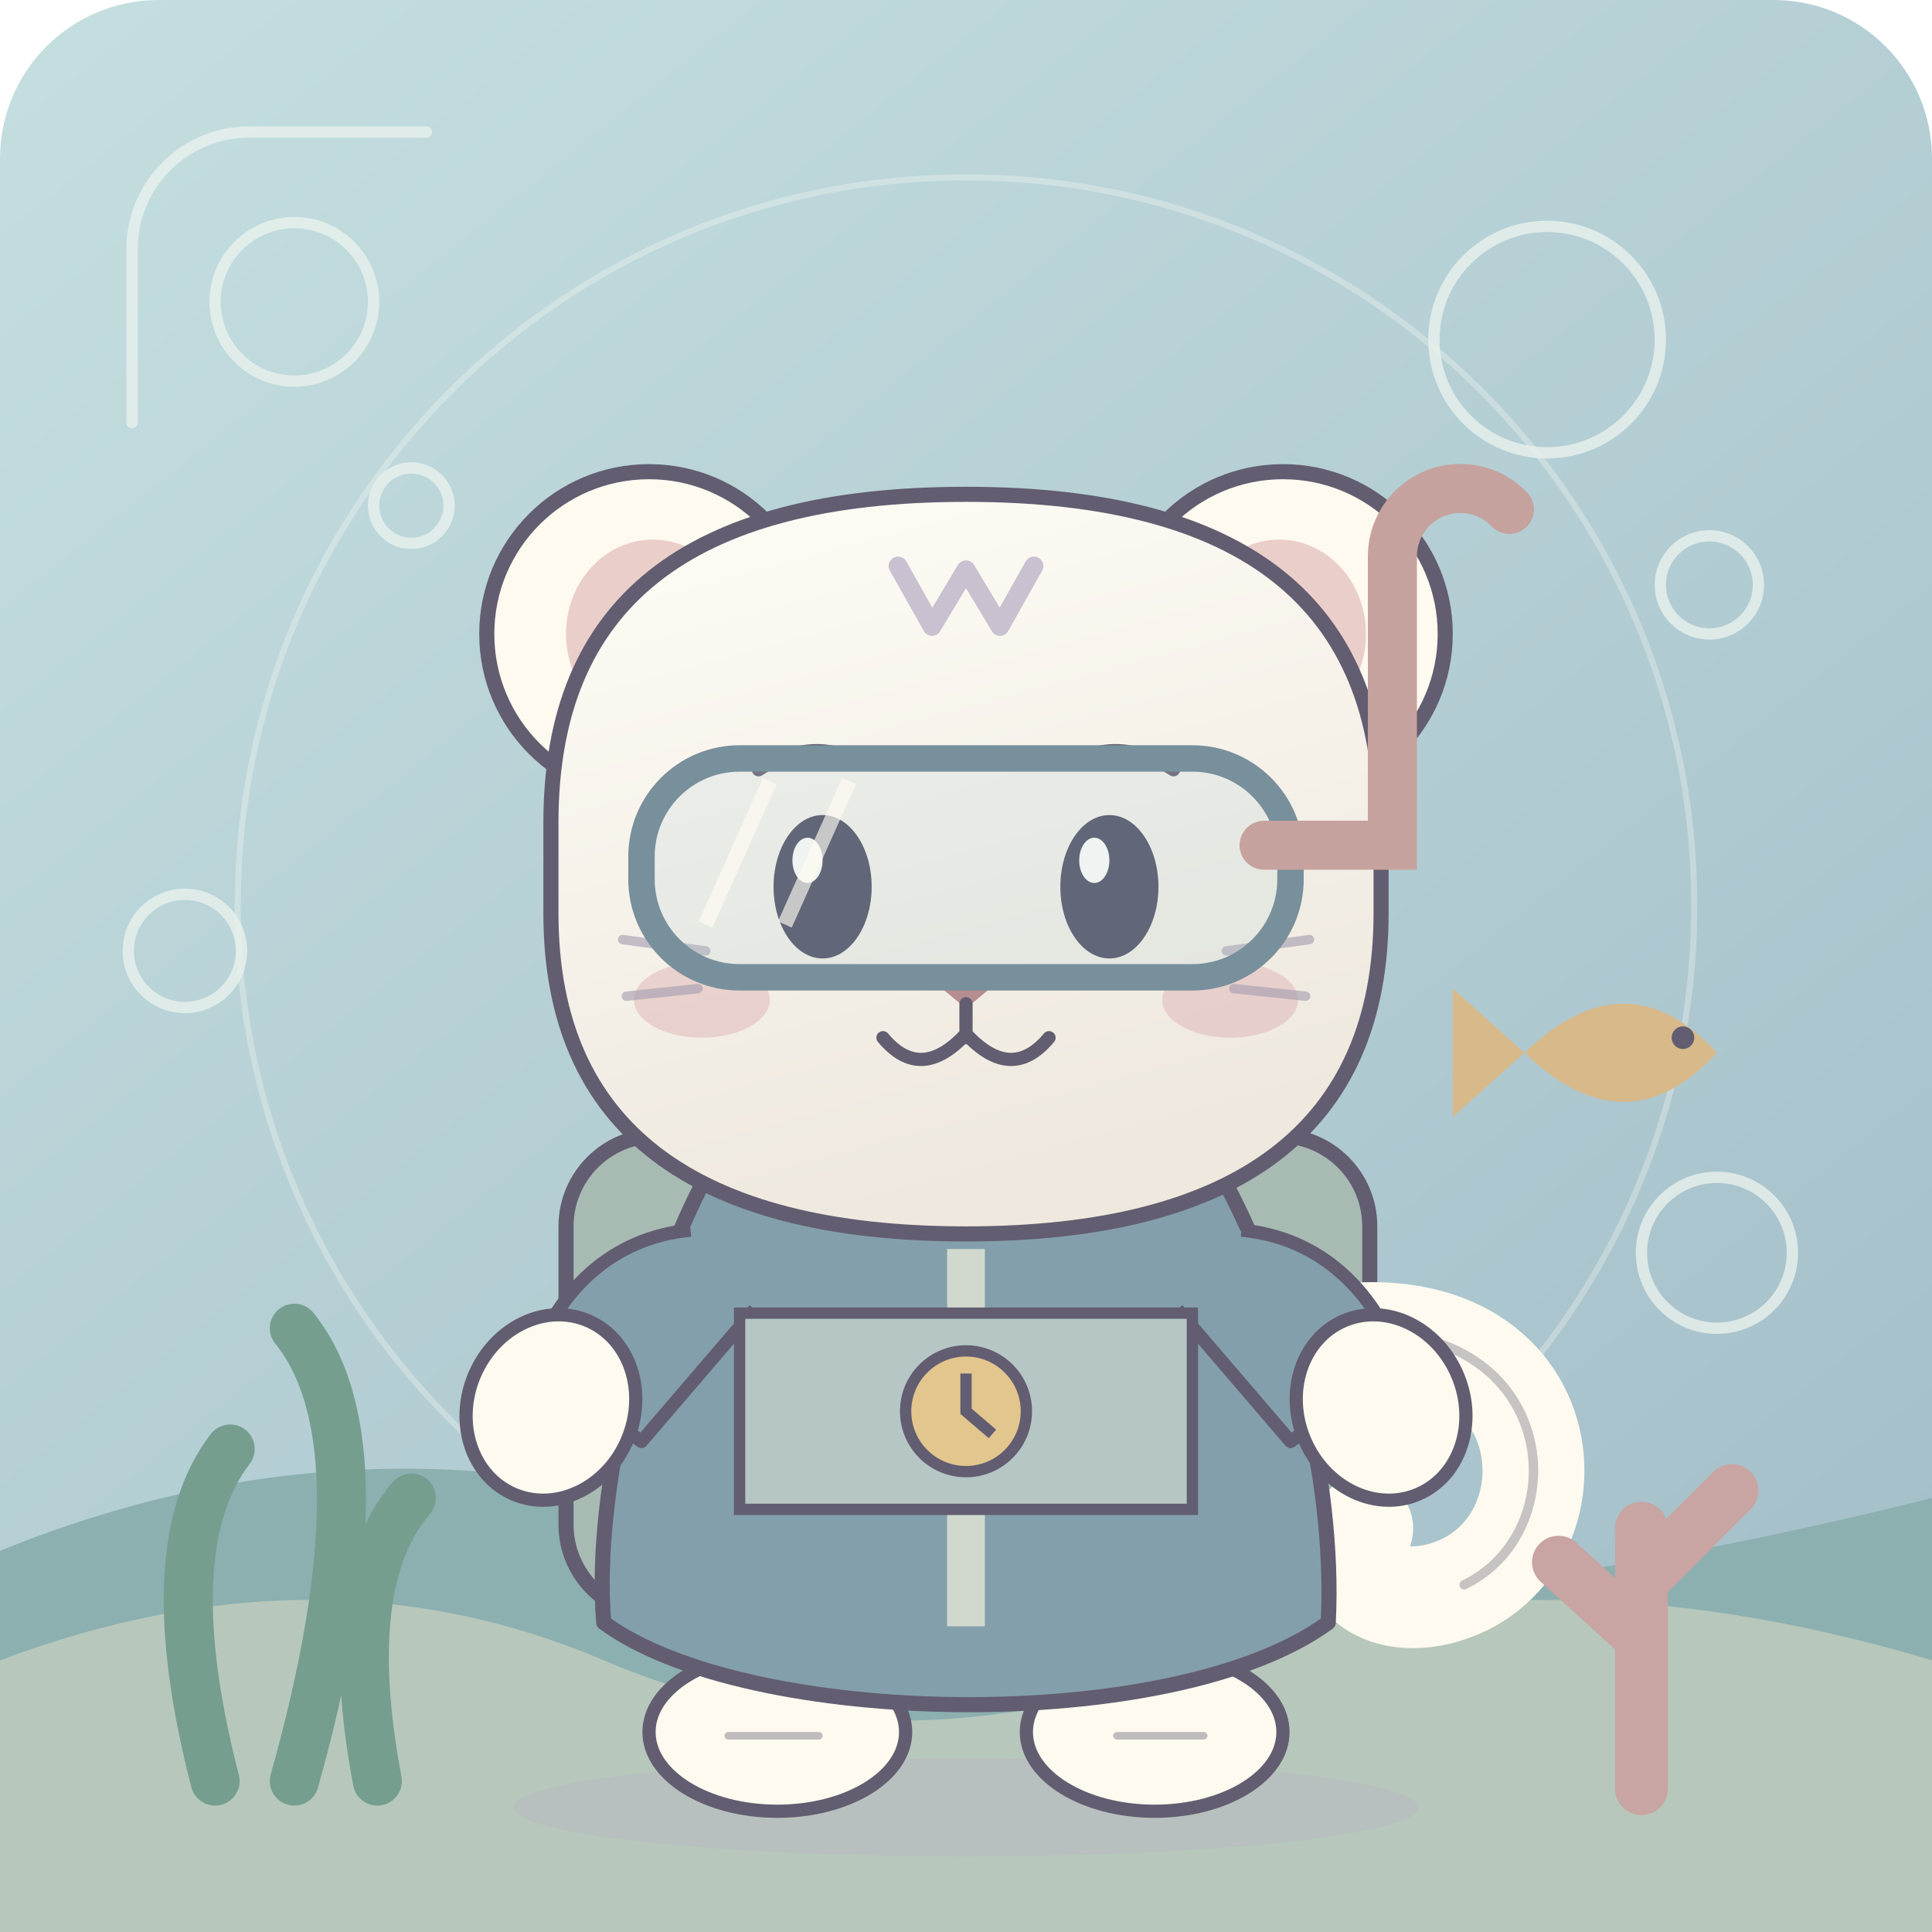
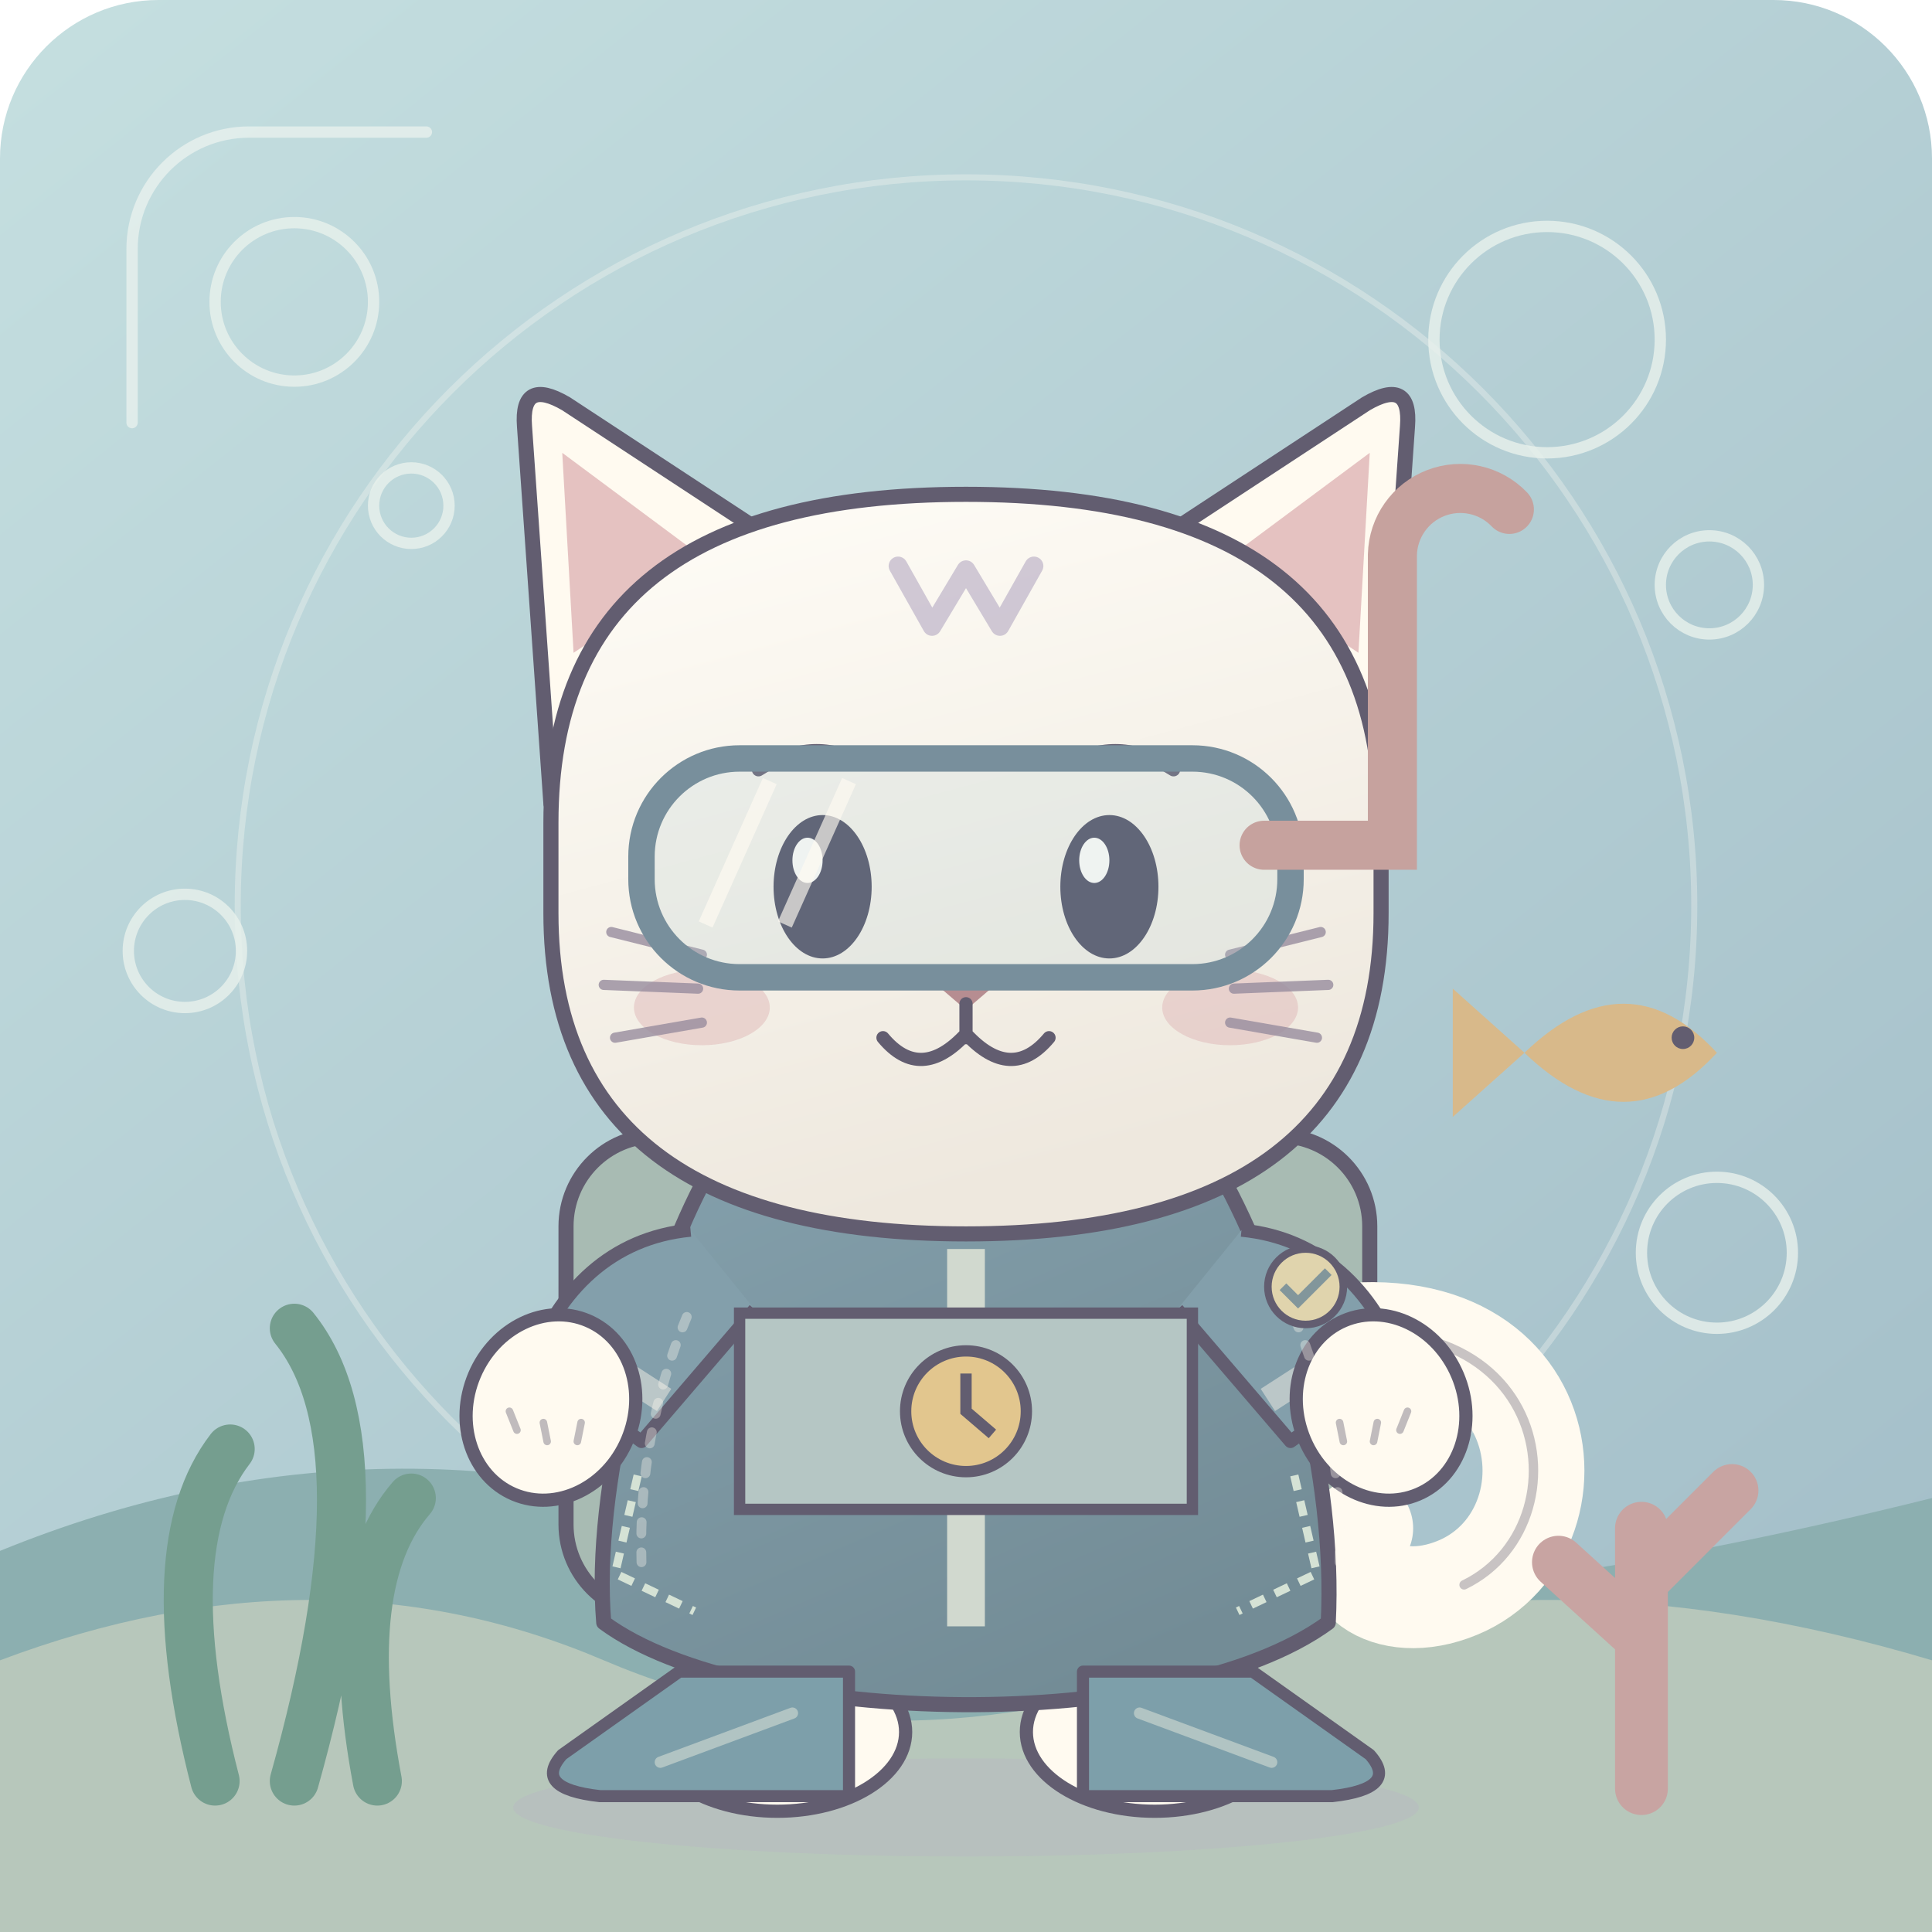
<svg xmlns="http://www.w3.org/2000/svg" width="512" height="512" viewBox="0 0 512 512" role="img" aria-labelledby="title">
  <defs>
    <linearGradient id="bg" x2=".8" y2="1">
      <stop stop-color="#c5dfe0" />
      <stop offset="1" stop-color="#a4bfc9" />
    </linearGradient>
    <linearGradient id="fur" x2=".3" y2="1">
      <stop stop-color="#fffdf7" />
      <stop offset="1" stop-color="#eee8de" />
    </linearGradient>
    <linearGradient id="shine" x2="1" y2="1">
      <stop stop-color="#fff" stop-opacity=".7" />
      <stop offset="1" stop-color="#fff" stop-opacity="0" />
    </linearGradient>
  </defs>
  <rect width="512" height="512" rx="42" fill="url(#bg)" />
  <circle cx="256" cy="240" r="193" fill="none" stroke="#fffdf6" stroke-width="1.6" opacity=".3" />
  <circle cx="78" cy="80" r="21" fill="none" stroke="#e8f1ec" stroke-width="3" opacity=".8" />
  <circle cx="109" cy="134" r="10" fill="none" stroke="#e8f1ec" stroke-width="3" opacity=".8" />
  <circle cx="410" cy="90" r="30" fill="none" stroke="#e8f1ec" stroke-width="3" opacity=".8" />
  <circle cx="453" cy="155" r="13" fill="none" stroke="#e8f1ec" stroke-width="3" opacity=".8" />
  <circle cx="49" cy="252" r="15" fill="none" stroke="#e8f1ec" stroke-width="3" opacity=".8" />
  <circle cx="455" cy="332" r="20" fill="none" stroke="#e8f1ec" stroke-width="3" opacity=".8" />
  <path d="M0 411Q103 369 207 408T512 397V512H0Z" fill="#8cafb0" />
  <path d="M0 470Q99 443 216 469T512 453V512H0Z" fill="#fffdf4" opacity=".23" />
  <path d="M0 440q85-32 160 0t160 0 192 0v72H0Z" fill="#b7c7bb" />
  <ellipse cx="256" cy="479" rx="120" ry="13" fill="#b6abc7" opacity=".25" />
+   <defs>
+     <linearGradient id="coat" x2=".6" y2="1">
+       <stop stop-color="#839fab" />
+       <stop offset="1" stop-color="#738c96" />
+     </linearGradient>
+   </defs>
  <rect x="150" y="301" width="54" height="127" rx="24" fill="#a8bbb3" stroke="#625d70" stroke-width="4" />
  <rect x="309" y="301" width="54" height="127" rx="24" fill="#a8bbb3" stroke="#625d70" stroke-width="4" />
  <path d="M332 359c78-26 91 44 56 61-19 9-35-2-27-15" fill="none" stroke="#fffaf0" stroke-width="27" stroke-linecap="round" />
  <path d="M332 359c78-26 91 44 56 61" fill="none" stroke="#625d70" stroke-width="2.5" stroke-linecap="round" opacity=".35" />
  <ellipse cx="206" cy="459" rx="34" ry="21" fill="#fffaf0" stroke="#625d70" stroke-width="3.5" />
  <ellipse cx="306" cy="459" rx="34" ry="21" fill="#fffaf0" stroke="#625d70" stroke-width="3.5" />
-   <path d="M186 314c-15 29-29 80-26 116 38 28 151 30 192 0 2-39-11-86-27-116Z" fill="#839fab" stroke="#625d70" stroke-width="4" stroke-linejoin="round" />
+   <path d="M186 314c-15 29-29 80-26 116 38 28 151 30 192 0 2-39-11-86-27-116Z" fill="url(#coat)" stroke="#625d70" stroke-width="4" stroke-linejoin="round" />
  <path d="M183 326c-21 2-35 16-42 35l29 21 30-35m129-21c21 2 35 16 42 35l-29 21-30-35" fill="#839fab" stroke="#625d70" stroke-width="3.5" stroke-linejoin="round" />
+   <path d="m145 351 31 20m160 0 31-20" stroke="#fff8ec" stroke-width="7" opacity=".45" />
  <ellipse cx="146" cy="373" rx="22" ry="25" transform="rotate(23 146 373)" fill="#fffaf0" stroke="#625d70" stroke-width="3.5" />
  <ellipse cx="366" cy="373" rx="22" ry="25" transform="rotate(-23 366 373)" fill="#fffaf0" stroke="#625d70" stroke-width="3.5" />
-   <path d="M193 460h24m79 0h23" stroke="#625d70" stroke-width="2" opacity=".4" stroke-linecap="round" />
+   <path d="m135 374 2 5m7-2 1 5m9-5-1 5m202-5 1 5m9-5-1 5m9-8-2 5M193 460h24m79 0h23" stroke="#625d70" stroke-width="2" opacity=".4" stroke-linecap="round" />
+   <path d="M182 349q-13 31-12 65m173-65q13 31 12 65" fill="none" stroke="#fffaf0" stroke-width="2.6" opacity=".35" stroke-dasharray="3 5" stroke-linecap="round" />
  <path d="M256 331v100" stroke="#d1d9cf" stroke-width="10" />
  <path d="M196 348h120v52H196Z" fill="#b5c6c4" stroke="#625d70" stroke-width="3" />
  <circle cx="256" cy="374" r="16" fill="#e2c68e" stroke="#625d70" stroke-width="3" />
  <path d="M256 364v10l7 6" fill="none" stroke="#625d70" stroke-width="3" />
-   <circle cx="172" cy="168" r="43" fill="#fffaf0" stroke="#625d70" stroke-width="4" />
-   <circle cx="340" cy="168" r="43" fill="#fffaf0" stroke="#625d70" stroke-width="4" />
-   <ellipse cx="173" cy="168" rx="23" ry="25" fill="#d9a9ac" opacity=".55" />
-   <ellipse cx="339" cy="168" rx="23" ry="25" fill="#d9a9ac" opacity=".55" />
+   <path d="M146 213 139 113q-1-13 11-6l64 42Z" fill="#fffaf0" stroke="#625d70" stroke-width="4" stroke-linejoin="round" />
+   <path d="m298 149 64-42q12-7 11 6l-7 100Z" fill="#fffaf0" stroke="#625d70" stroke-width="4" stroke-linejoin="round" />
+   <path d="m152 173-3-53 39 29Z" fill="#d9a9ac" opacity=".68" />
+   <path d="m324 149 39-29-3 53Z" fill="#d9a9ac" opacity=".68" />
  <path d="M146 218c0-58 36-87 110-87s110 29 110 87v24c0 57-38 85-110 85s-110-28-110-85Z" fill="url(#fur)" stroke="#625d70" stroke-width="4" />
-   <path d="m238 150 9 16 9-15 9 15 9-16" fill="none" stroke="#b8aec5" stroke-width="5" stroke-linecap="round" stroke-linejoin="round" opacity=".75" />
+   <path d="m238 150 9 16 9-15 9 15 9-16" fill="none" stroke="#b8aec5" stroke-width="5" stroke-linecap="round" stroke-linejoin="round" opacity=".65" />
  <path d="M201 204q14-9 27-2m56 0q13-7 27 2" fill="none" stroke="#625d70" stroke-width="3.5" stroke-linecap="round" />
  <ellipse cx="218" cy="235" rx="13" ry="19" fill="#4c4a60" />
  <ellipse cx="294" cy="235" rx="13" ry="19" fill="#4c4a60" />
  <ellipse cx="214" cy="228" rx="4" ry="6" fill="#fffdf9" />
  <ellipse cx="290" cy="228" rx="4" ry="6" fill="#fffdf9" />
-   <ellipse cx="186" cy="265" rx="18" ry="10" fill="#d9a9ac" opacity=".43" />
-   <ellipse cx="326" cy="265" rx="18" ry="10" fill="#d9a9ac" opacity=".43" />
-   <path d="m250 259 6 5 6-5Z" fill="#b68d91" stroke="#b68d91" stroke-width="5" stroke-linejoin="round" />
+   <ellipse cx="186" cy="267" rx="18" ry="10" fill="#d9a9ac" opacity=".4" />
+   <ellipse cx="326" cy="267" rx="18" ry="10" fill="#d9a9ac" opacity=".4" />
+   <path d="m249 259 7 6 7-6Z" fill="#b68d91" stroke="#b68d91" stroke-width="4" stroke-linejoin="round" />
  <path d="M256 266v9m0-1q-12 13-22 1m22-1q12 13 22 1" fill="none" stroke="#625d70" stroke-width="3.5" stroke-linecap="round" />
-   <path d="M165 249l22 3m-21 12 19-2m162-13-22 3m21 12-19-2" stroke="#a8a0b1" stroke-width="2.5" stroke-linecap="round" opacity=".65" />
+   <path d="m162 247 24 6m-26 8 25 1m-22 13 23-4m164-24-24 6m26 8-25 1m22 13-23-4" stroke="#978c9e" stroke-width="2.7" stroke-linecap="round" opacity=".8" />
  <rect x="170" y="201" width="172" height="58" rx="26" fill="#b3d0d4" fill-opacity=".21" stroke="#788f9c" stroke-width="7" />
  <path d="m204 207-17 38m38-38-17 38" stroke="#fffaf1" stroke-width="4" opacity=".65" />
  <path d="M335 224h34v-77a18 18 0 0 1 31-12" fill="none" stroke="#c6a29e" stroke-width="13" stroke-linecap="round" />
  <path d="M57 472q-16-62 4-88m17 88q25-89 0-120m22 120q-10-53 9-75" fill="none" stroke="#759e8f" stroke-width="13" stroke-linecap="round" />
  <path d="M435 474v-69m0 29-22-20m22 5 24-24" fill="none" stroke="#c8a4a2" stroke-width="14" stroke-linecap="round" />
  <path d="M404 279q27-26 51 0-24 26-51 0l-19 17v-34Z" fill="#d8b98a" />
  <circle cx="446" cy="275" r="3" fill="#625d70" />
+   <path d="m180 443-31 22q-8 9 10 11h66v-33Zm107 0v33h66q18-2 10-11l-31-22Z" fill="#7d9faa" stroke="#625d70" stroke-width="3.2" stroke-linejoin="round" />
+   <path d="m175 467 35-13m92 0 35 13" stroke="#b1c4c3" stroke-width="3" stroke-linecap="round" />
+   <path d="m169 391-6 26 21 10m159-36 6 26-21 10" fill="none" stroke="#d5e2d5" stroke-width="2.2" stroke-dasharray="4 3" />
+   <circle cx="346" cy="341" r="10" fill="#e0d4ad" stroke="#625d70" stroke-width="2" />
+   <path d="m340 341 4 4 8-8" fill="none" stroke="#82969b" stroke-width="2.5" />
  <path d="M35 112V66a31 31 0 0 1 31-31h47" fill="none" stroke="#fffdf7" stroke-width="3" opacity=".5" stroke-linecap="round" />
</svg>
